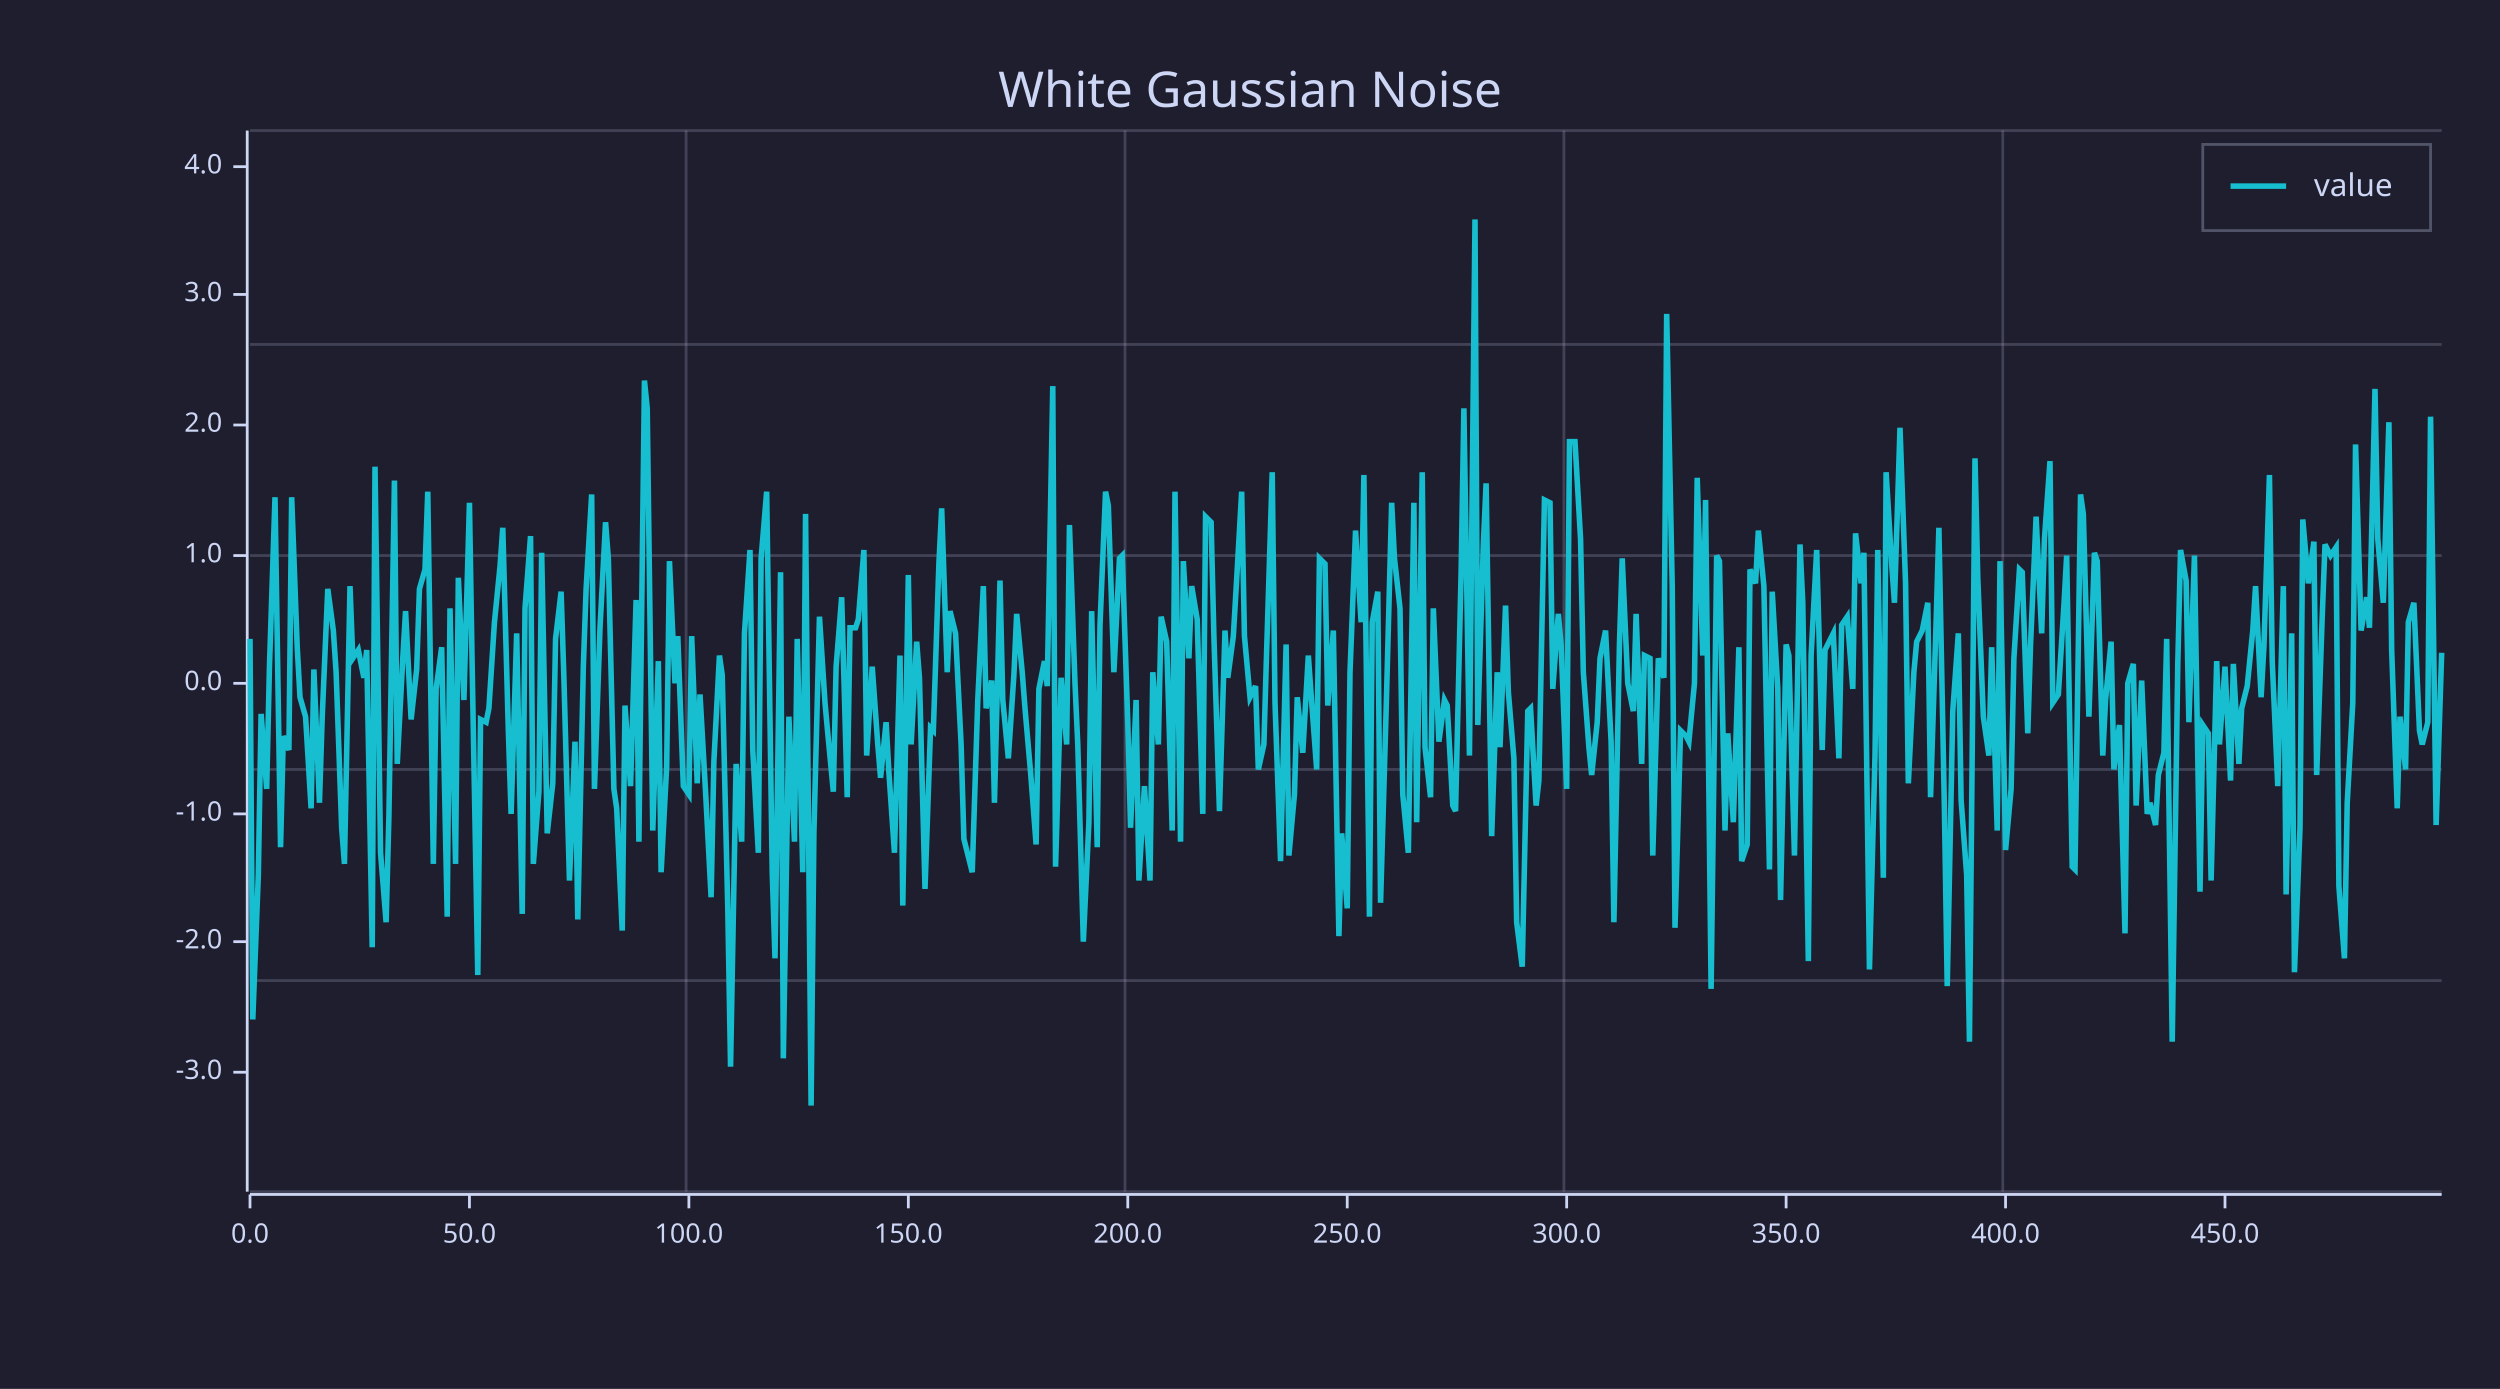
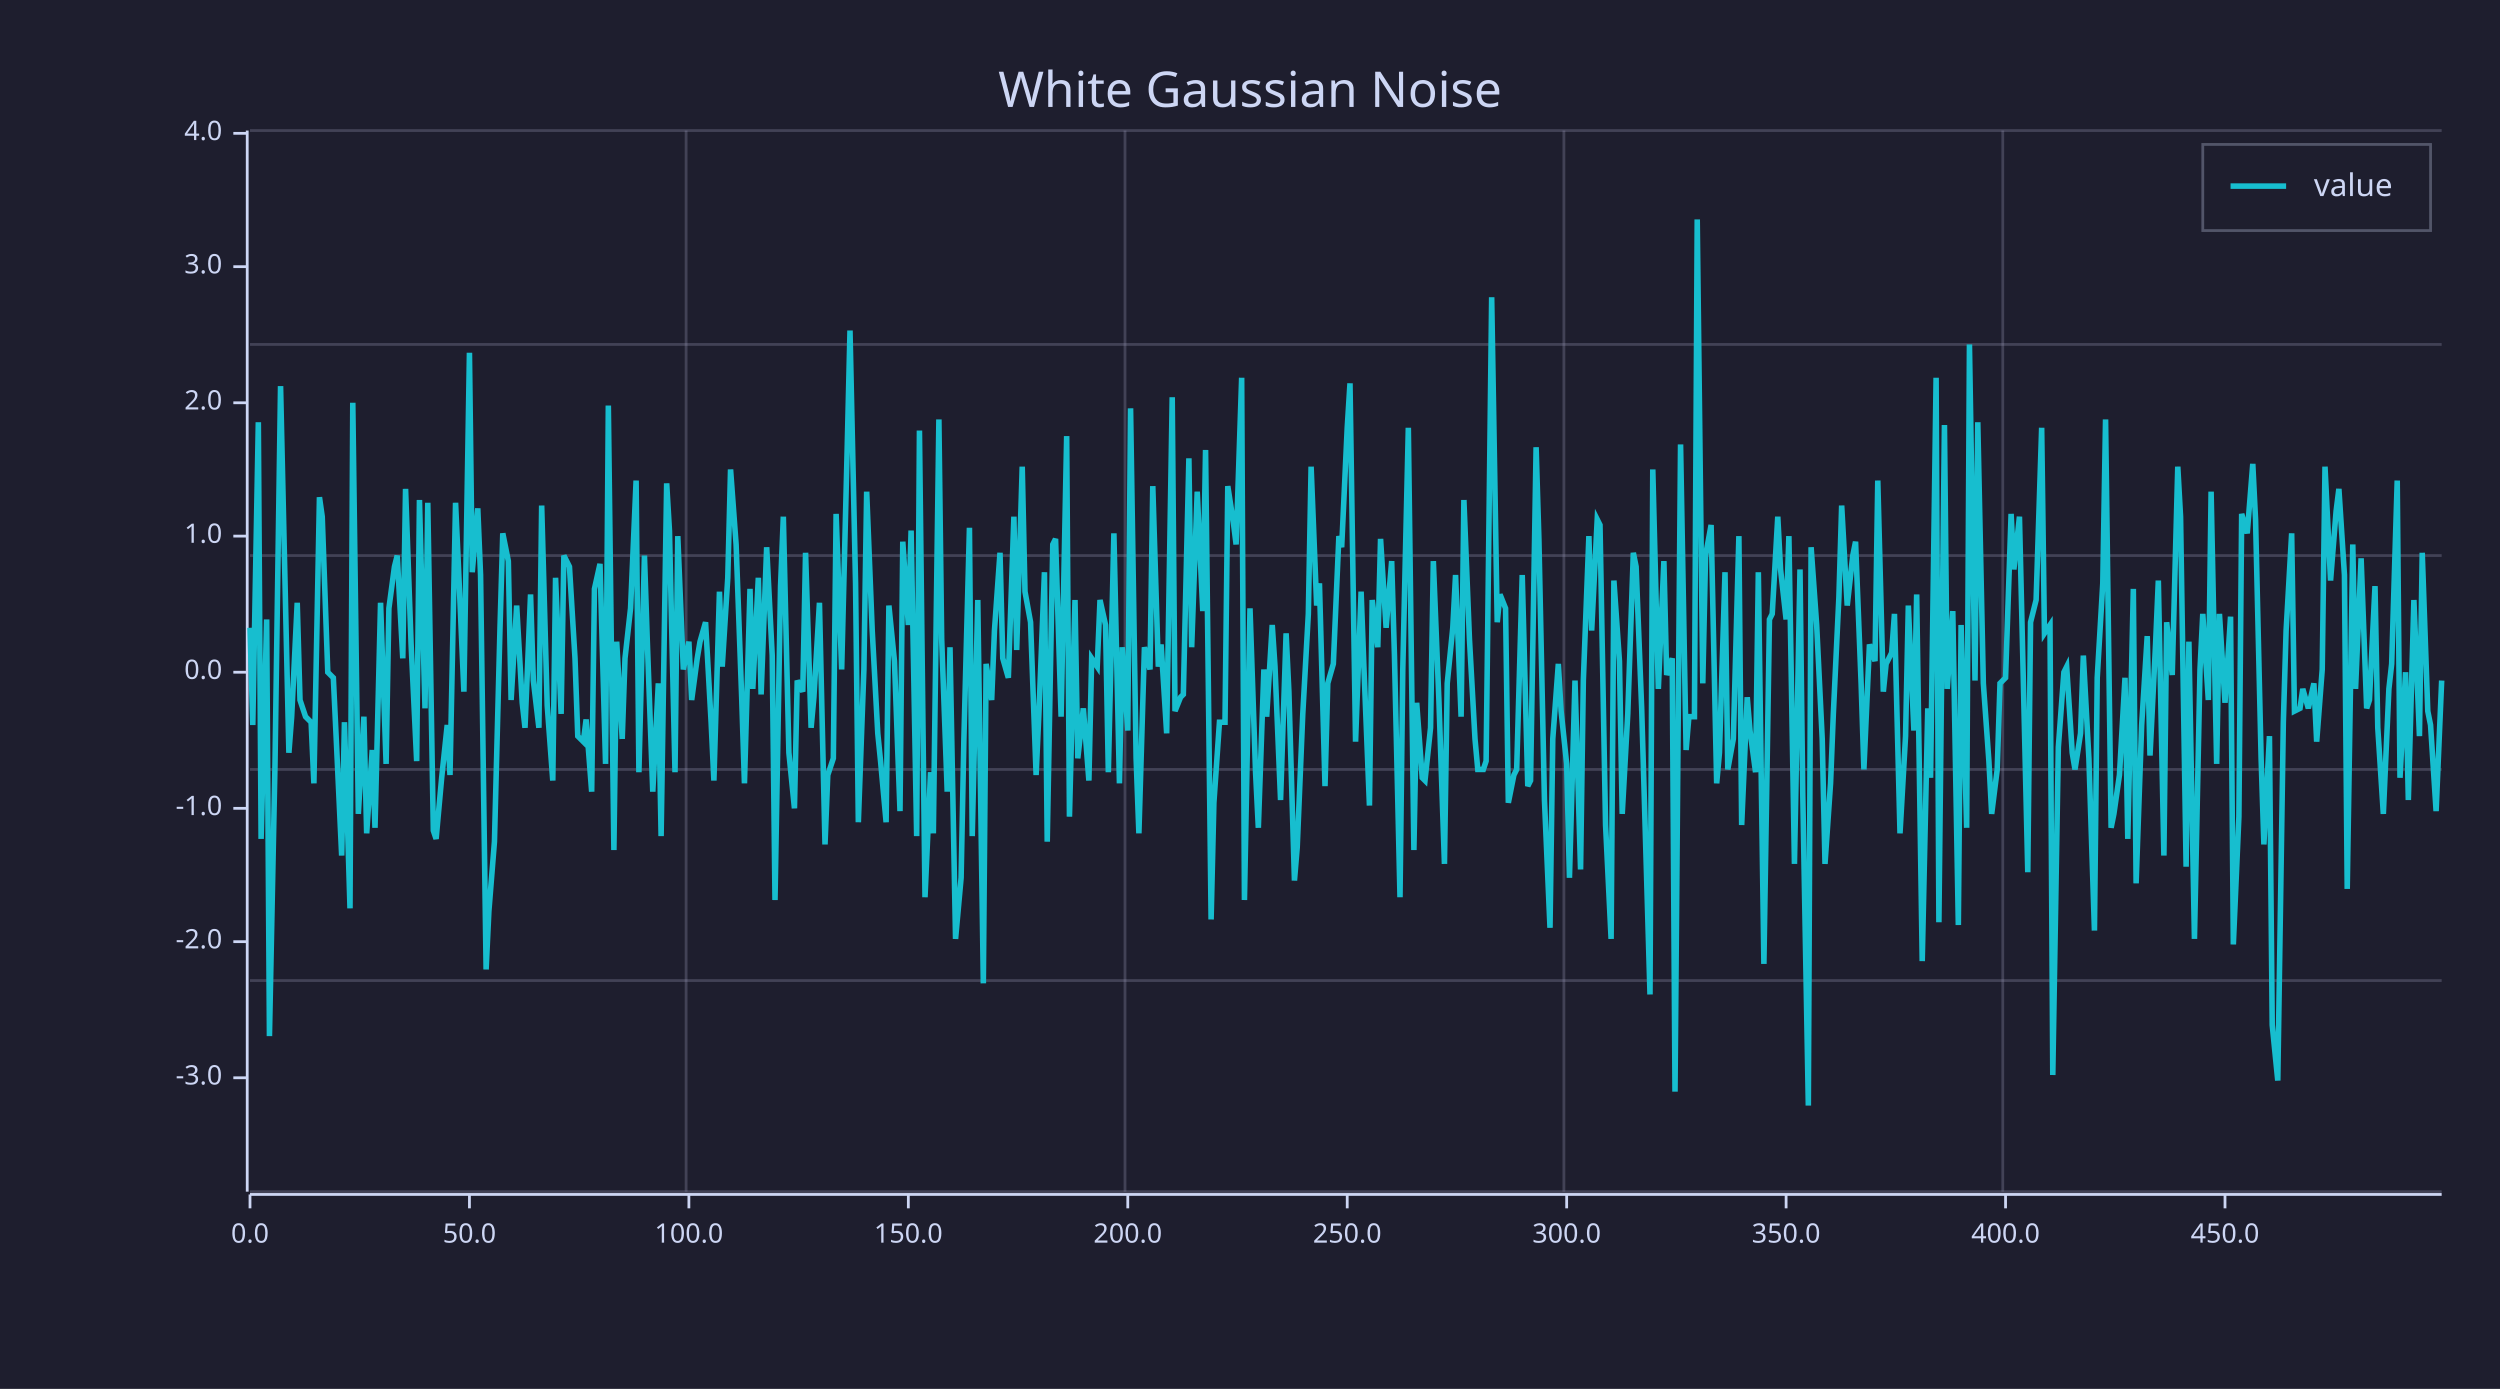
<svg xmlns="http://www.w3.org/2000/svg" width="900" height="500" viewBox="0 0 900 500">
  <rect x="0" y="0" width="900" height="500" opacity="1" fill="#1E1E2E" stroke="none" />
  <text x="450" y="25" dy="0.76em" text-anchor="middle" font-family="sans-serif" font-size="17.742" opacity="1" fill="#CDD6F4">
White Gaussian Noise
</text>
  <text x="20" y="238" dy="0.76em" text-anchor="middle" font-family="sans-serif" font-size="11.29" opacity="1" fill="#CDD6F4" transform="rotate(270, 20, 238)">

</text>
  <text x="485" y="480" dy="-0.5ex" text-anchor="middle" font-family="sans-serif" font-size="11.29" opacity="1" fill="#CDD6F4">

</text>
  <polyline fill="none" opacity="1" stroke="#CDD6F4" stroke-width="1" points="89,47 89,429 " />
-   <text x="80" y="386" dy="0.5ex" text-anchor="end" font-family="sans-serif" font-size="9.677" opacity="1" fill="#CDD6F4">
+   <text x="80" y="388" dy="0.5ex" text-anchor="end" font-family="sans-serif" font-size="9.677" opacity="1" fill="#CDD6F4">
-3.0
</text>
-   <polyline fill="none" opacity="1" stroke="#CDD6F4" stroke-width="1" points="84,386 89,386 " />
+   <polyline fill="none" opacity="1" stroke="#CDD6F4" stroke-width="1" points="84,388 89,388 " />
  <text x="80" y="339" dy="0.5ex" text-anchor="end" font-family="sans-serif" font-size="9.677" opacity="1" fill="#CDD6F4">
-2.0
</text>
  <polyline fill="none" opacity="1" stroke="#CDD6F4" stroke-width="1" points="84,339 89,339 " />
-   <text x="80" y="293" dy="0.5ex" text-anchor="end" font-family="sans-serif" font-size="9.677" opacity="1" fill="#CDD6F4">
+   <text x="80" y="291" dy="0.5ex" text-anchor="end" font-family="sans-serif" font-size="9.677" opacity="1" fill="#CDD6F4">
-1.0
</text>
-   <polyline fill="none" opacity="1" stroke="#CDD6F4" stroke-width="1" points="84,293 89,293 " />
-   <text x="80" y="246" dy="0.5ex" text-anchor="end" font-family="sans-serif" font-size="9.677" opacity="1" fill="#CDD6F4">
+   <polyline fill="none" opacity="1" stroke="#CDD6F4" stroke-width="1" points="84,291 89,291 " />
+   <text x="80" y="242" dy="0.5ex" text-anchor="end" font-family="sans-serif" font-size="9.677" opacity="1" fill="#CDD6F4">
0.0
</text>
-   <polyline fill="none" opacity="1" stroke="#CDD6F4" stroke-width="1" points="84,246 89,246 " />
-   <text x="80" y="200" dy="0.5ex" text-anchor="end" font-family="sans-serif" font-size="9.677" opacity="1" fill="#CDD6F4">
+   <polyline fill="none" opacity="1" stroke="#CDD6F4" stroke-width="1" points="84,242 89,242 " />
+   <text x="80" y="193" dy="0.5ex" text-anchor="end" font-family="sans-serif" font-size="9.677" opacity="1" fill="#CDD6F4">
1.0
</text>
-   <polyline fill="none" opacity="1" stroke="#CDD6F4" stroke-width="1" points="84,200 89,200 " />
-   <text x="80" y="153" dy="0.5ex" text-anchor="end" font-family="sans-serif" font-size="9.677" opacity="1" fill="#CDD6F4">
+   <polyline fill="none" opacity="1" stroke="#CDD6F4" stroke-width="1" points="84,193 89,193 " />
+   <text x="80" y="145" dy="0.5ex" text-anchor="end" font-family="sans-serif" font-size="9.677" opacity="1" fill="#CDD6F4">
2.0
</text>
-   <polyline fill="none" opacity="1" stroke="#CDD6F4" stroke-width="1" points="84,153 89,153 " />
-   <text x="80" y="106" dy="0.5ex" text-anchor="end" font-family="sans-serif" font-size="9.677" opacity="1" fill="#CDD6F4">
+   <polyline fill="none" opacity="1" stroke="#CDD6F4" stroke-width="1" points="84,145 89,145 " />
+   <text x="80" y="96" dy="0.5ex" text-anchor="end" font-family="sans-serif" font-size="9.677" opacity="1" fill="#CDD6F4">
3.0
</text>
-   <polyline fill="none" opacity="1" stroke="#CDD6F4" stroke-width="1" points="84,106 89,106 " />
-   <text x="80" y="60" dy="0.5ex" text-anchor="end" font-family="sans-serif" font-size="9.677" opacity="1" fill="#CDD6F4">
+   <polyline fill="none" opacity="1" stroke="#CDD6F4" stroke-width="1" points="84,96 89,96 " />
+   <text x="80" y="48" dy="0.5ex" text-anchor="end" font-family="sans-serif" font-size="9.677" opacity="1" fill="#CDD6F4">
4.0
</text>
-   <polyline fill="none" opacity="1" stroke="#CDD6F4" stroke-width="1" points="84,60 89,60 " />
+   <polyline fill="none" opacity="1" stroke="#CDD6F4" stroke-width="1" points="84,48 89,48 " />
  <polyline fill="none" opacity="1" stroke="#CDD6F4" stroke-width="1" points="90,430 879,430 " />
  <text x="90" y="440" dy="0.76em" text-anchor="middle" font-family="sans-serif" font-size="9.677" opacity="1" fill="#CDD6F4">
0.0
</text>
  <polyline fill="none" opacity="1" stroke="#CDD6F4" stroke-width="1" points="90,430 90,435 " />
  <text x="169" y="440" dy="0.76em" text-anchor="middle" font-family="sans-serif" font-size="9.677" opacity="1" fill="#CDD6F4">
50.0
</text>
  <polyline fill="none" opacity="1" stroke="#CDD6F4" stroke-width="1" points="169,430 169,435 " />
  <text x="248" y="440" dy="0.76em" text-anchor="middle" font-family="sans-serif" font-size="9.677" opacity="1" fill="#CDD6F4">
100.0
</text>
  <polyline fill="none" opacity="1" stroke="#CDD6F4" stroke-width="1" points="248,430 248,435 " />
  <text x="327" y="440" dy="0.76em" text-anchor="middle" font-family="sans-serif" font-size="9.677" opacity="1" fill="#CDD6F4">
150.0
</text>
  <polyline fill="none" opacity="1" stroke="#CDD6F4" stroke-width="1" points="327,430 327,435 " />
  <text x="406" y="440" dy="0.76em" text-anchor="middle" font-family="sans-serif" font-size="9.677" opacity="1" fill="#CDD6F4">
200.0
</text>
  <polyline fill="none" opacity="1" stroke="#CDD6F4" stroke-width="1" points="406,430 406,435 " />
  <text x="485" y="440" dy="0.76em" text-anchor="middle" font-family="sans-serif" font-size="9.677" opacity="1" fill="#CDD6F4">
250.0
</text>
  <polyline fill="none" opacity="1" stroke="#CDD6F4" stroke-width="1" points="485,430 485,435 " />
  <text x="564" y="440" dy="0.76em" text-anchor="middle" font-family="sans-serif" font-size="9.677" opacity="1" fill="#CDD6F4">
300.0
</text>
  <polyline fill="none" opacity="1" stroke="#CDD6F4" stroke-width="1" points="564,430 564,435 " />
  <text x="643" y="440" dy="0.76em" text-anchor="middle" font-family="sans-serif" font-size="9.677" opacity="1" fill="#CDD6F4">
350.0
</text>
  <polyline fill="none" opacity="1" stroke="#CDD6F4" stroke-width="1" points="643,430 643,435 " />
  <text x="722" y="440" dy="0.76em" text-anchor="middle" font-family="sans-serif" font-size="9.677" opacity="1" fill="#CDD6F4">
400.0
</text>
  <polyline fill="none" opacity="1" stroke="#CDD6F4" stroke-width="1" points="722,430 722,435 " />
  <text x="801" y="440" dy="0.76em" text-anchor="middle" font-family="sans-serif" font-size="9.677" opacity="1" fill="#CDD6F4">
450.0
</text>
  <polyline fill="none" opacity="1" stroke="#CDD6F4" stroke-width="1" points="801,430 801,435 " />
  <polyline fill="none" opacity="0.3" stroke="#9696B4" stroke-width="1" points="90,429 879,429 " />
  <polyline fill="none" opacity="0.3" stroke="#9696B4" stroke-width="1" points="90,353 879,353 " />
  <polyline fill="none" opacity="0.3" stroke="#9696B4" stroke-width="1" points="90,277 879,277 " />
  <polyline fill="none" opacity="0.3" stroke="#9696B4" stroke-width="1" points="90,200 879,200 " />
  <polyline fill="none" opacity="0.3" stroke="#9696B4" stroke-width="1" points="90,124 879,124 " />
  <polyline fill="none" opacity="0.3" stroke="#9696B4" stroke-width="1" points="90,47 879,47 " />
  <polyline fill="none" opacity="0.3" stroke="#9696B4" stroke-width="1" points="247,429 247,47 " />
  <polyline fill="none" opacity="0.3" stroke="#9696B4" stroke-width="1" points="405,429 405,47 " />
  <polyline fill="none" opacity="0.3" stroke="#9696B4" stroke-width="1" points="563,429 563,47 " />
  <polyline fill="none" opacity="0.3" stroke="#9696B4" stroke-width="1" points="721,429 721,47 " />
-   <polyline fill="none" opacity="1" stroke="#17BECF" stroke-width="2" points="90,230 91,367 93,315 94,257 96,284 97,240 99,179 101,305 102,265 104,270 105,179 107,233 108,251 110,258 112,291 113,241 115,289 116,258 118,212 120,227 121,242 123,298 124,311 126,211 127,237 129,234 131,244 132,234 134,341 135,168 137,307 139,332 140,294 142,173 143,275 145,237 146,220 148,259 150,241 151,212 153,205 154,177 156,311 157,248 159,233 161,330 162,219 164,311 165,208 167,252 169,181 170,241 172,351 173,259 175,260 176,255 178,224 180,204 181,190 183,263 184,293 186,228 188,329 189,219 191,193 192,311 194,285 195,199 197,300 199,282 200,230 202,213 203,244 205,317 207,267 208,331 210,240 211,212 213,178 214,284 216,226 218,188 219,201 221,284 222,291 224,335 225,254 227,283 229,216 230,303 232,137 233,147 235,299 237,238 238,314 240,276 241,202 243,246 244,229 246,283 248,286 249,229 251,282 252,250 254,285 256,323 257,274 259,236 260,243 262,327 263,384 265,275 267,303 268,228 270,198 271,270 273,307 274,201 276,177 278,314 279,345 281,206 282,381 284,258 286,303 287,230 289,314 290,185 292,398 293,300 295,222 297,253 298,264 300,285 301,240 303,215 305,287 306,226 308,226 309,223 311,198 312,272 314,240 316,268 317,280 319,260 320,278 322,307 324,236 325,326 327,207 328,268 330,231 331,244 333,320 335,262 336,263 338,203 339,183 341,242 342,220 344,228 346,268 347,302 349,310 350,314 352,252 354,211 355,255 357,245 358,289 360,209 361,252 363,273 365,243 366,221 368,242 369,255 371,278 373,304 374,248 376,238 377,247 379,139 380,312 382,244 384,268 385,189 387,246 388,268 390,339 392,296 393,220 395,305 396,225 398,177 399,182 401,242 403,201 404,200 406,260 407,298 409,252 410,317 412,283 414,317 415,242 417,268 418,222 420,231 422,299 423,177 425,303 426,202 428,237 429,211 431,223 433,293 434,186 436,188 437,229 439,292 441,227 442,244 444,229 445,212 447,177 448,229 450,251 452,247 453,277 455,268 456,234 458,170 459,253 461,310 463,232 464,308 466,286 467,251 469,271 471,236 472,250 474,277 475,201 477,203 478,254 480,227 482,337 483,300 485,327 486,242 488,191 490,224 491,171 493,330 494,224 496,213 497,325 499,256 501,181 502,201 504,219 505,286 507,307 509,181 510,296 512,170 513,269 515,287 516,219 518,267 520,252 521,254 523,290 524,292 526,206 527,147 529,272 531,79 532,261 534,196 535,174 537,301 539,242 540,269 542,218 543,249 545,273 546,332 548,348 550,256 551,255 553,290 554,281 556,180 558,181 559,248 561,221 562,232 564,284 565,159 567,159 569,194 570,242 572,269 573,279 575,260 576,237 578,227 580,267 581,332 583,232 584,201 586,246 588,256 589,221 591,275 592,236 594,237 595,308 597,237 599,244 600,113 602,211 603,334 605,263 607,265 608,267 610,246 611,172 613,236 614,180 616,356 618,200 619,202 621,299 622,264 624,296 626,233 627,310 629,304 630,205 632,210 633,191 635,211 637,313 638,213 640,248 641,324 643,232 644,236 646,308 648,196 649,217 651,346 652,236 654,198 656,270 657,234 659,230 660,228 662,273 663,225 665,222 667,248 668,192 670,210 671,199 673,349 675,272 676,198 678,316 679,170 681,203 682,217 684,154 686,210 687,282 689,242 690,231 692,227 694,217 695,287 697,224 698,190 700,292 701,355 703,256 705,228 706,288 708,315 709,375 711,165 712,208 714,258 716,272 717,233 719,299 720,202 722,306 724,284 725,237 727,205 728,206 730,264 731,232 733,186 735,228 736,194 738,166 739,253 741,250 743,218 744,200 746,312 747,313 749,178 750,185 752,258 754,199 755,202 757,272 758,252 760,231 761,277 763,261 765,336 766,246 768,239 769,290 771,245 773,293 774,289 776,297 777,279 779,271 780,230 782,375 784,239 785,198 787,209 788,260 790,200 792,321 793,261 795,264 796,317 798,238 799,268 801,240 803,281 804,239 806,275 807,255 809,247 811,227 812,211 814,251 815,233 817,171 818,238 820,283 822,211 823,322 825,228 826,350 828,298 829,187 831,210 833,195 834,279 836,222 837,196 839,200 841,197 842,319 844,345 845,289 847,253 848,160 850,227 852,215 853,226 855,140 856,194 858,217 860,152 861,234 863,291 864,258 866,277 867,224 869,217 871,263 872,268 874,260 875,150 877,297 879,235 " />
+   <polyline fill="none" opacity="1" stroke="#17BECF" stroke-width="2" points="90,226 91,261 93,152 94,302 96,223 97,373 99,275 101,139 102,183 104,271 105,258 107,217 108,252 110,258 112,260 113,282 115,179 116,186 118,242 120,244 121,265 123,308 124,260 126,327 127,145 129,293 131,258 132,300 134,270 135,298 137,217 139,275 140,219 142,204 143,200 145,237 146,176 148,232 150,274 151,180 153,255 154,181 156,299 157,302 159,280 161,261 162,279 164,181 165,203 167,249 169,127 170,206 172,183 173,207 175,349 176,328 178,303 180,226 181,192 183,202 184,252 186,218 188,253 189,262 191,214 192,245 194,262 195,182 197,254 199,281 200,208 202,257 203,200 205,204 207,237 208,265 210,267 211,259 213,285 214,212 216,203 218,275 219,146 221,306 222,231 224,266 225,237 227,219 229,173 230,278 232,200 233,230 235,285 237,246 238,301 240,174 241,191 243,278 244,193 246,241 248,231 249,252 251,237 252,231 254,224 256,260 257,281 259,213 260,240 262,208 263,169 265,196 267,251 268,282 270,212 271,248 273,208 274,250 276,197 278,236 279,324 281,211 282,186 284,271 286,291 287,245 289,249 290,199 292,262 293,251 295,217 297,304 298,279 300,273 301,185 303,241 305,161 306,119 308,210 309,296 311,241 312,177 314,227 316,264 317,274 319,296 320,218 322,238 324,292 325,195 327,225 328,191 330,301 331,155 333,323 335,278 336,300 338,151 339,230 341,285 342,233 344,338 346,316 347,266 349,190 350,301 352,216 354,354 355,239 357,252 358,227 360,199 361,237 363,244 365,186 366,234 368,168 369,213 371,224 373,279 374,257 376,206 377,303 379,196 380,194 382,258 384,157 385,294 387,216 388,273 390,255 392,281 393,237 395,240 396,216 398,225 399,278 401,192 403,282 404,233 406,263 407,147 409,273 410,300 412,233 414,241 415,175 417,240 418,232 420,264 422,143 423,256 425,251 426,250 428,165 429,233 431,177 433,220 434,162 436,331 437,289 439,260 441,260 442,175 444,188 445,196 447,136 448,324 450,219 452,278 453,298 455,241 456,258 458,225 459,240 461,288 463,228 464,249 466,317 467,305 469,257 471,221 472,168 474,218 475,210 477,283 478,246 480,239 482,193 483,197 485,154 486,138 488,267 490,213 491,240 493,290 494,216 496,233 497,194 499,226 501,202 502,236 504,323 505,241 507,154 509,306 510,253 512,280 513,281 515,262 516,202 518,252 520,311 521,246 523,226 524,207 526,258 527,180 529,230 531,266 532,277 534,277 535,274 537,107 539,224 540,214 542,219 543,289 545,279 546,277 548,207 550,283 551,281 553,161 554,194 556,288 558,334 559,266 561,239 562,256 564,275 565,316 567,245 569,313 570,245 572,193 573,227 575,187 576,189 578,297 580,338 581,209 583,238 584,293 586,257 588,199 589,204 591,255 592,289 594,358 595,169 597,248 599,202 600,243 602,237 603,393 605,160 607,270 608,258 610,258 611,79 613,246 614,200 616,189 618,282 619,271 621,206 622,277 624,266 626,193 627,297 629,251 630,263 632,278 633,206 635,347 637,223 638,221 640,186 641,205 643,223 644,193 646,311 648,205 649,286 651,398 652,197 654,225 656,266 657,311 659,282 660,257 662,215 663,182 665,218 667,200 668,195 670,246 671,277 673,232 675,238 676,173 678,249 679,239 681,235 682,221 684,300 686,265 687,218 689,263 690,214 692,346 694,255 695,280 697,136 698,332 700,153 701,248 703,220 705,333 706,225 708,298 709,124 711,245 712,152 714,246 716,274 717,293 719,277 720,246 722,244 724,185 725,205 727,186 728,228 730,314 731,224 733,216 735,154 736,228 738,225 739,387 741,269 743,242 744,240 746,271 747,277 749,264 750,236 752,273 754,335 755,244 757,210 758,151 760,298 761,293 763,279 765,244 766,302 768,212 769,318 771,261 773,229 774,272 776,232 777,209 779,308 780,224 782,243 784,168 785,186 787,312 788,231 790,338 792,241 793,221 795,252 796,177 798,275 799,221 801,253 803,222 804,340 806,294 807,185 809,192 811,167 812,187 814,273 815,304 817,265 818,369 820,389 822,260 823,227 825,192 826,256 828,255 829,248 831,255 833,246 834,267 836,241 837,168 839,209 841,184 842,176 844,207 845,320 847,196 848,248 850,201 852,255 853,252 855,211 856,262 858,293 860,248 861,239 863,173 864,280 866,242 867,288 869,216 871,265 872,199 874,256 875,261 877,292 879,245 " />
  <rect x="793" y="52" width="82" height="31" opacity="0.85" fill="#1E1E2E" stroke="none" />
  <rect x="793" y="52" width="82" height="31" opacity="0.3" fill="none" stroke="#CDD6F4" />
  <text x="833" y="62" dy="0.76em" text-anchor="start" font-family="sans-serif" font-size="11.29" opacity="1" fill="#CDD6F4">
value
</text>
  <polyline fill="none" opacity="1" stroke="#17BECF" stroke-width="2" points="803,67 823,67 " />
</svg>
